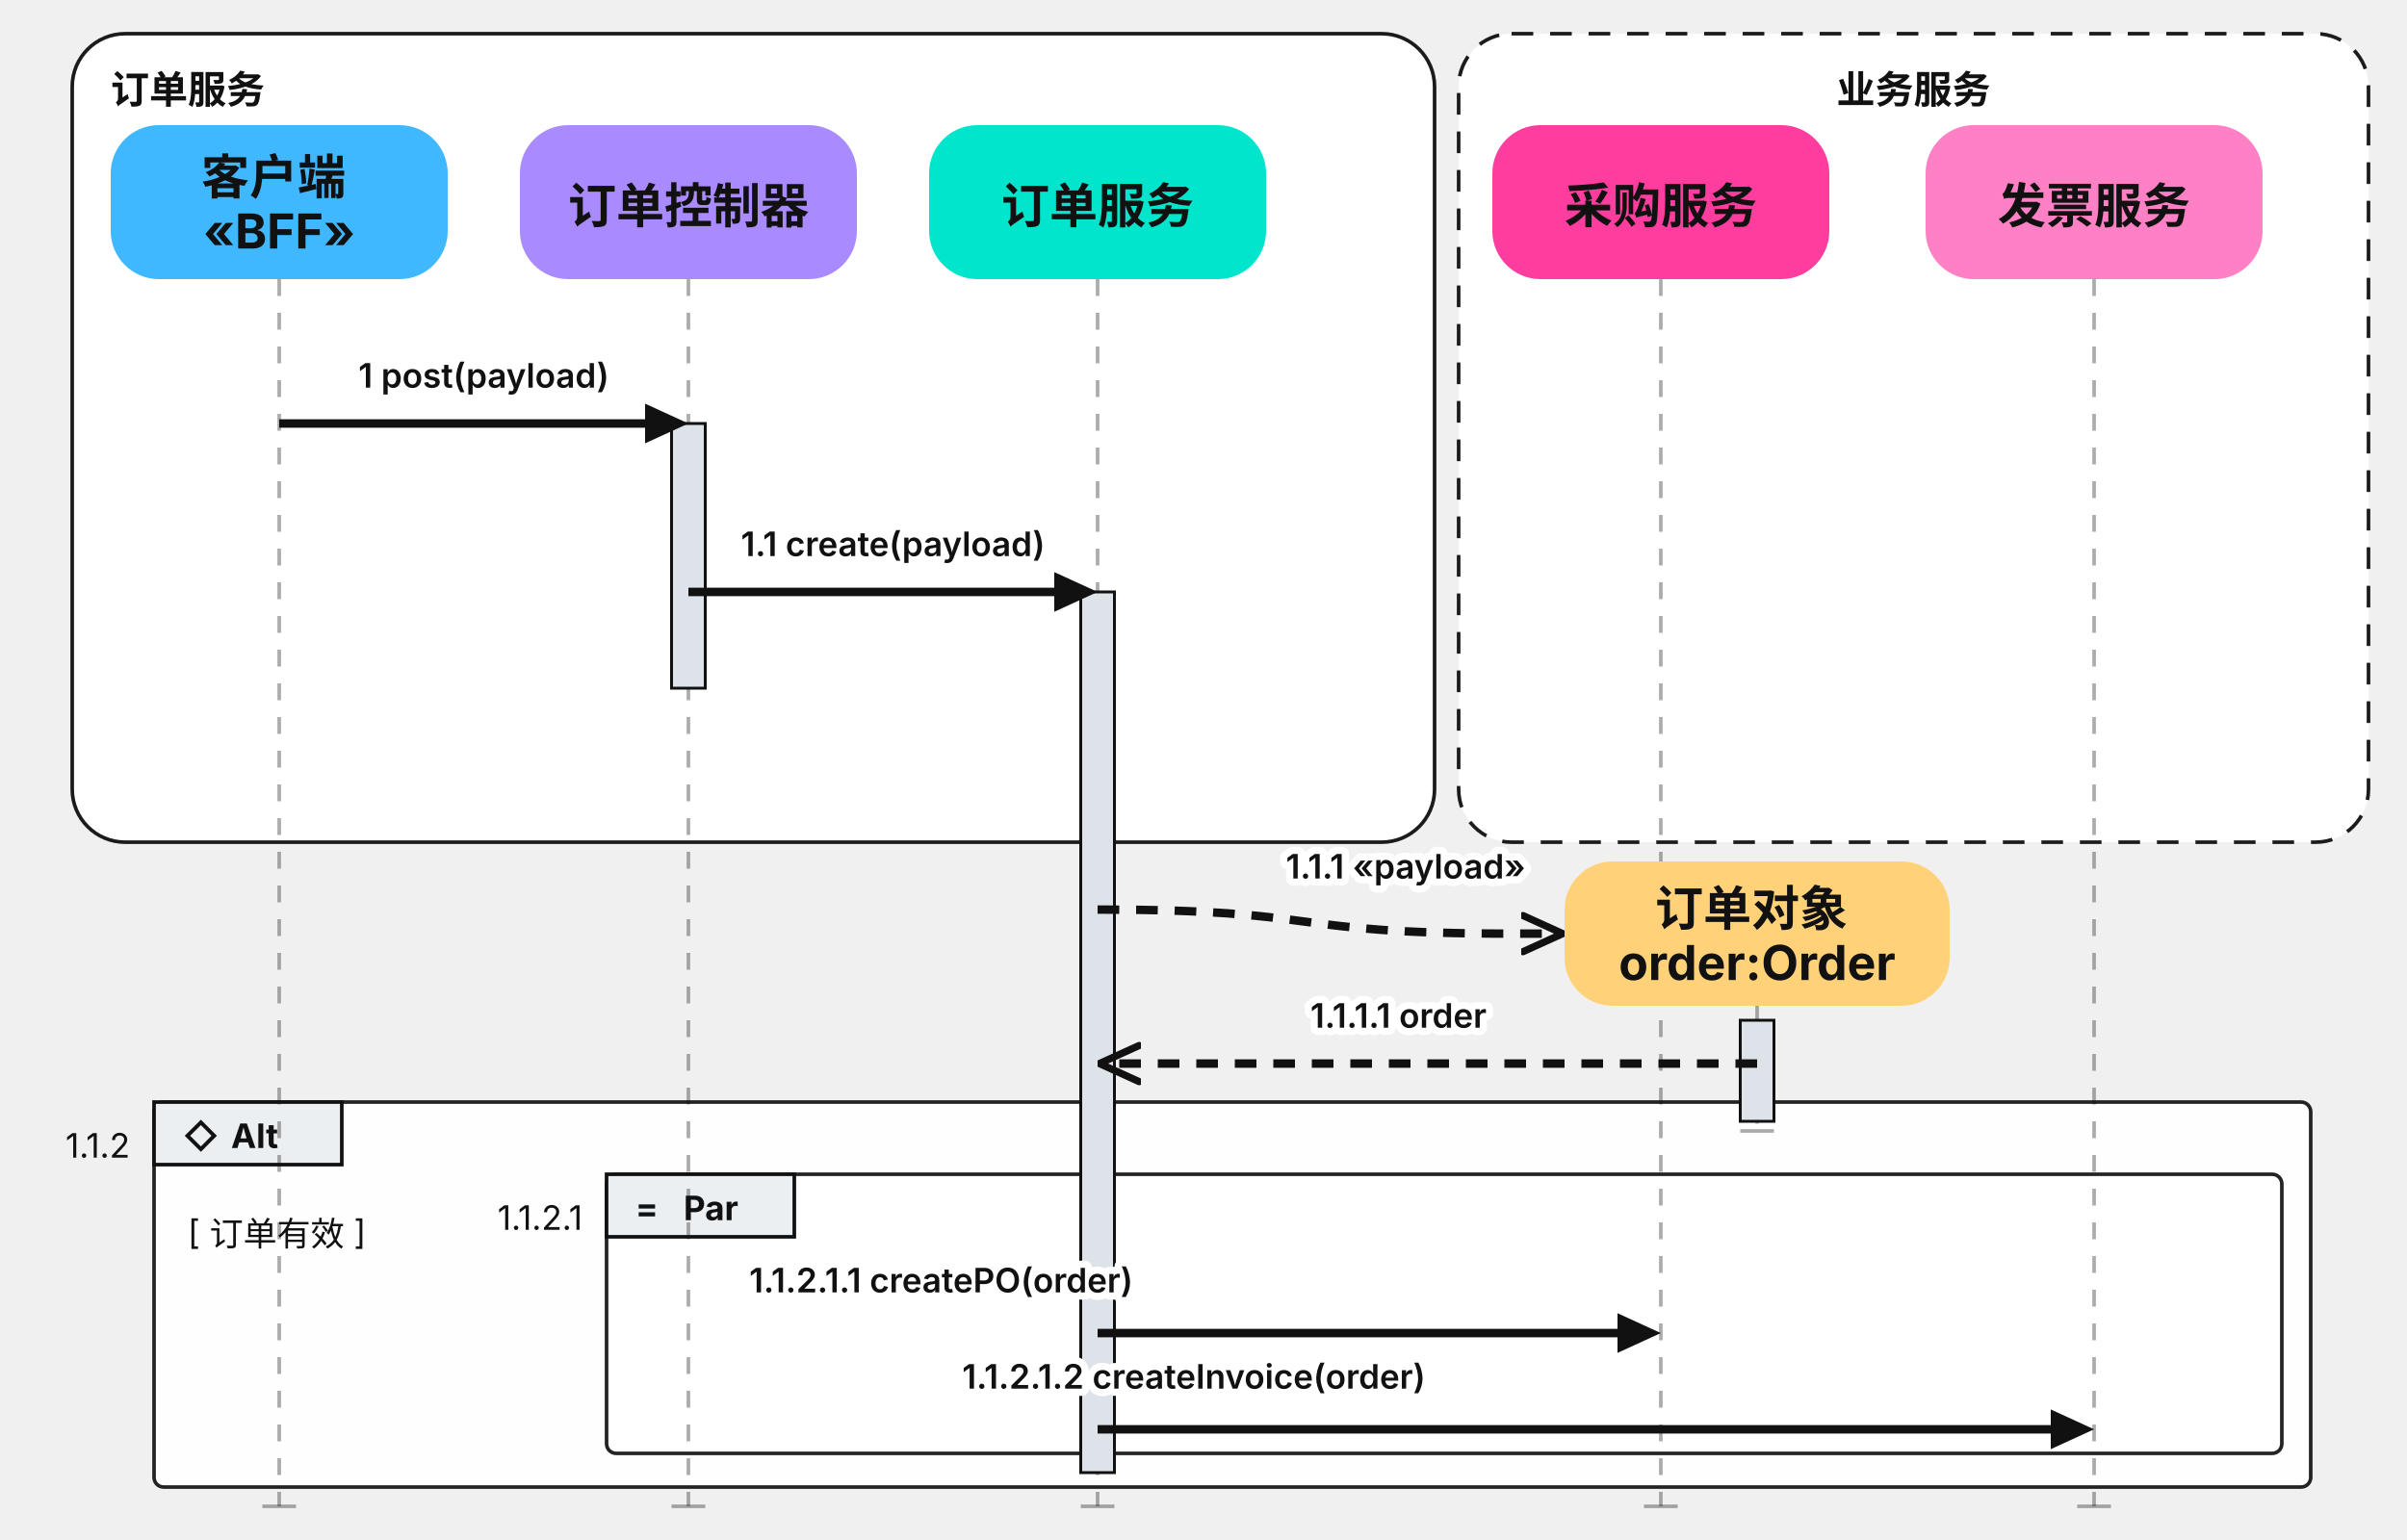
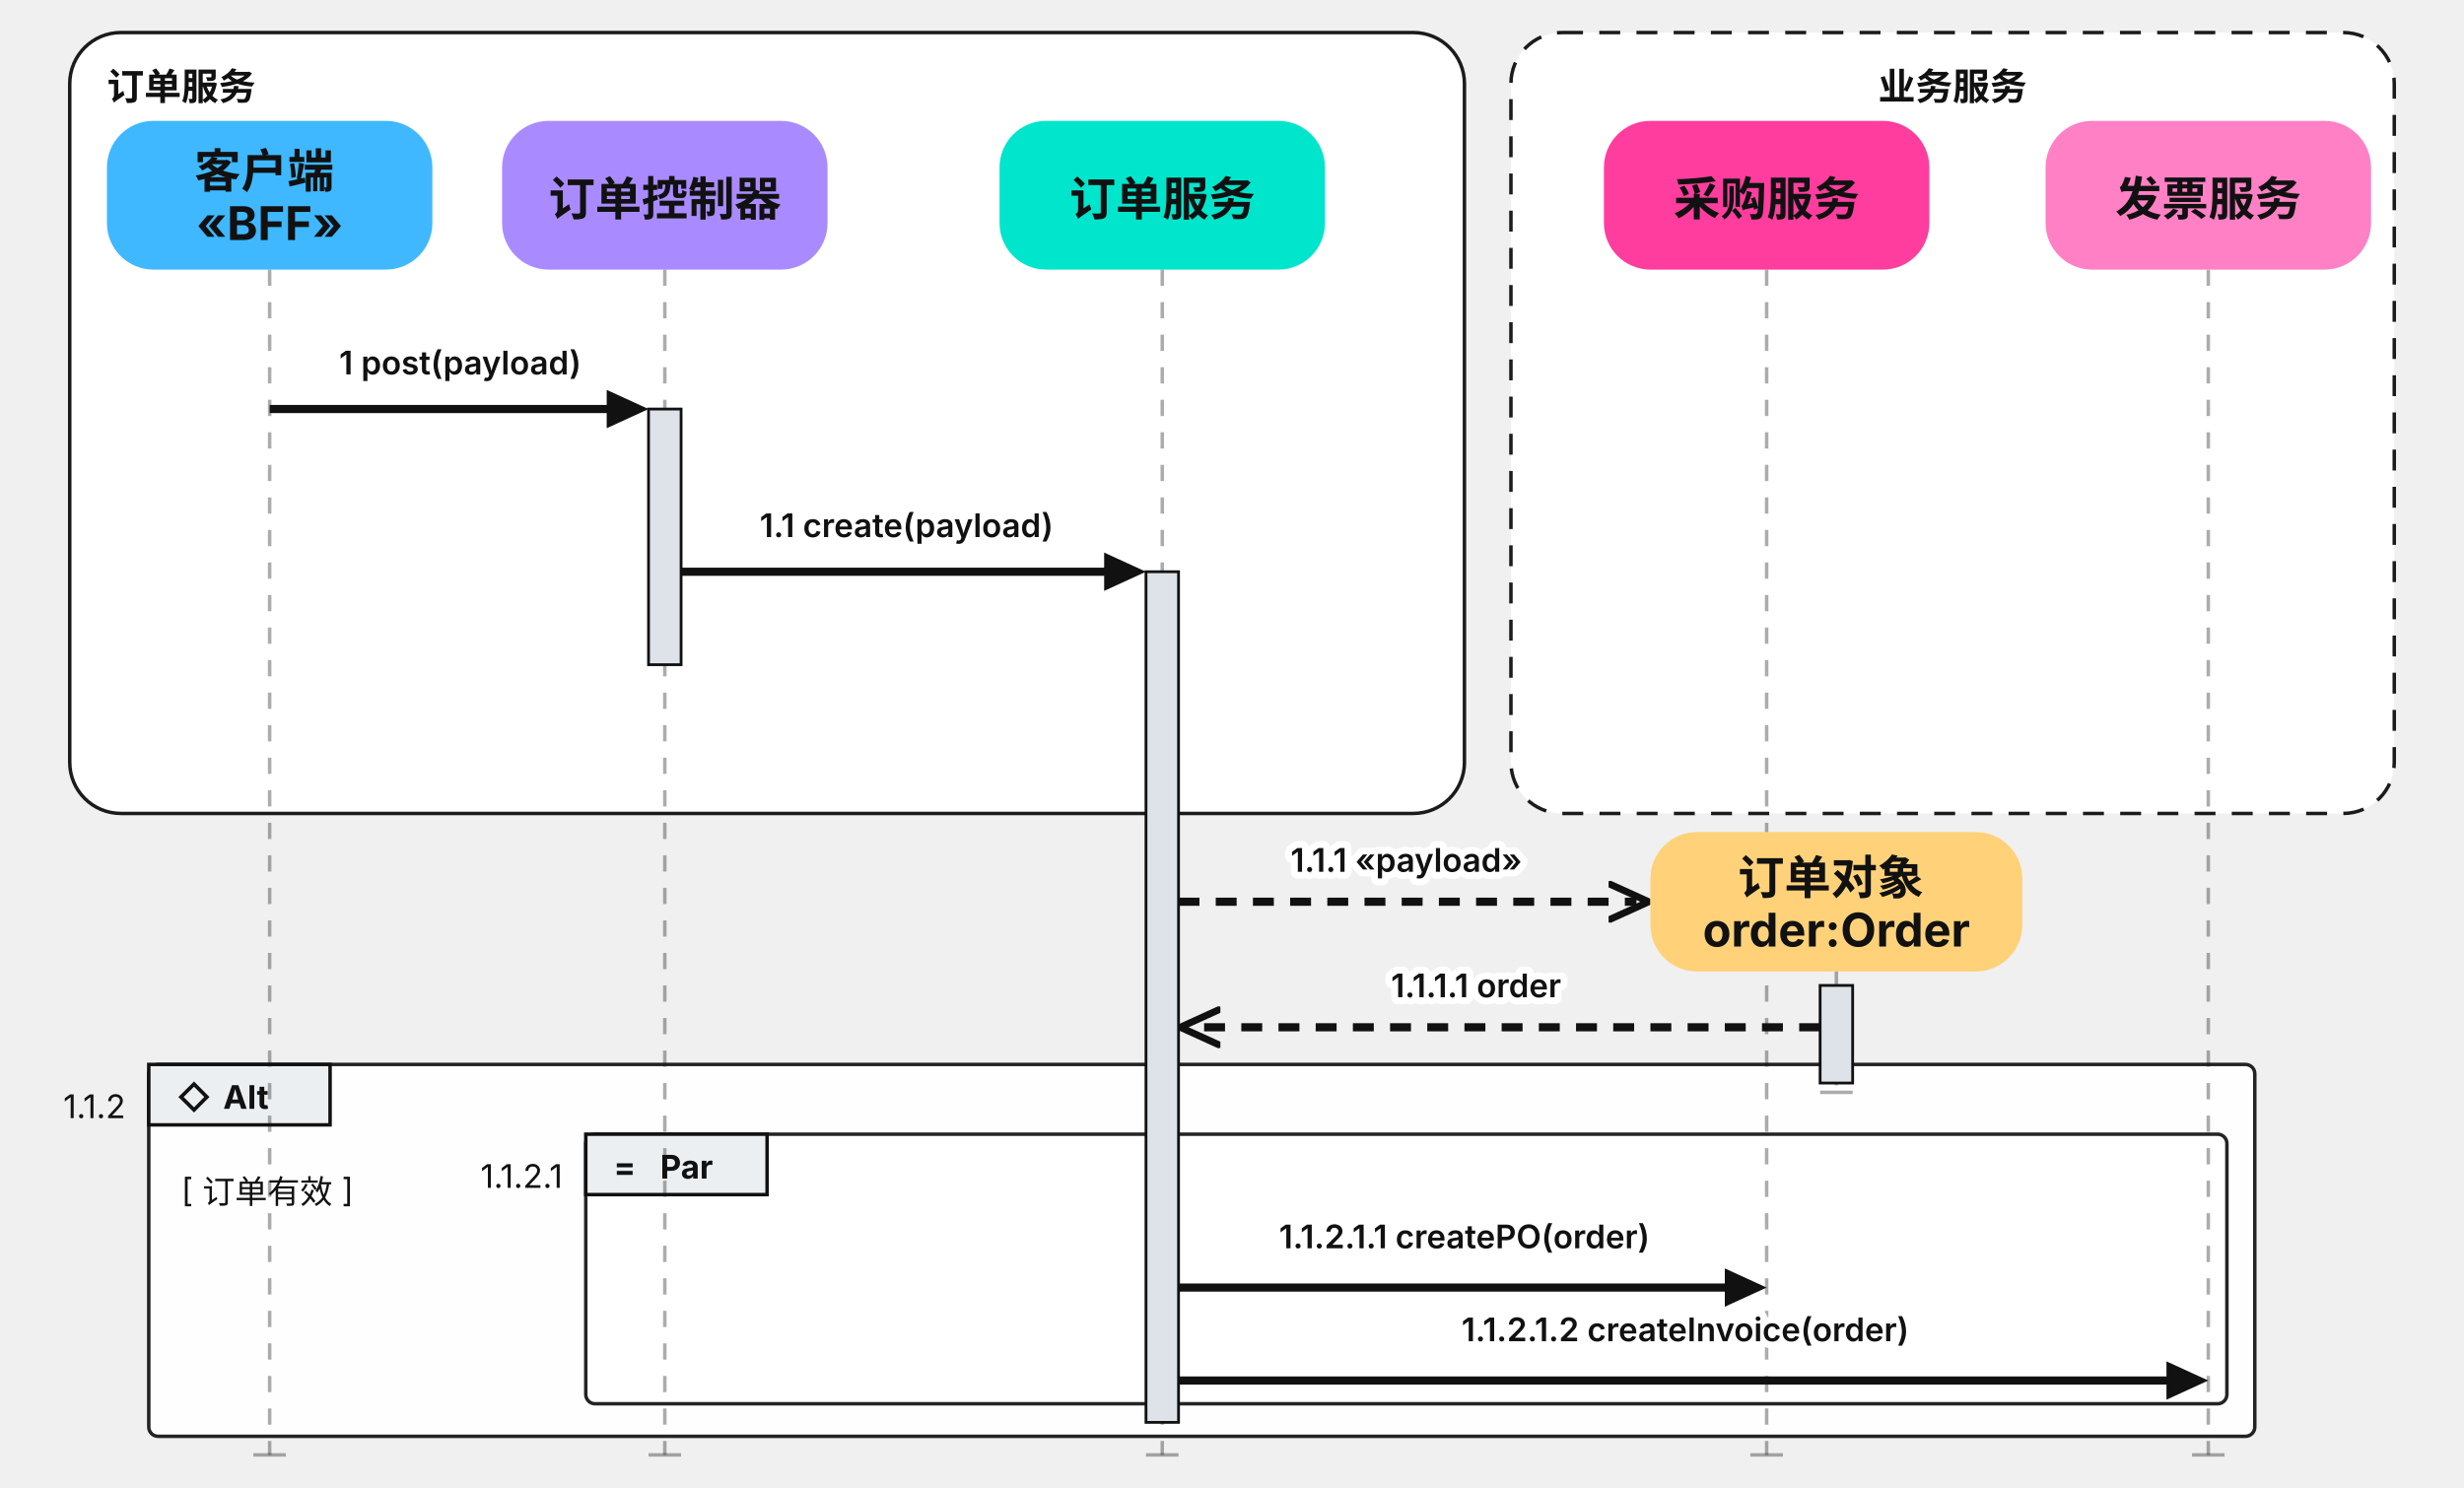
- <svg xmlns="http://www.w3.org/2000/svg" viewBox="0 0 1000 640" class="slide" role="img">
+ <svg xmlns="http://www.w3.org/2000/svg" viewBox="0 0 1060 640" class="slide" role="img">
  <style>/* Diagram styles: white canvas, bright fills, bold labels, solid directional arrows. */
.slide { display: block; width: 100%; height: auto; background: #fff; font-family: "PingFang SC", -apple-system, BlinkMacSystemFont, "Helvetica Neue", "Microsoft YaHei", sans-serif; }
.slide text { dominant-baseline: central; text-anchor: middle; }
.slide-box-label { font-size: 20px; font-weight: 700; fill: #111; }
.slide-box--sm .slide-box-label { font-size: 9.5px; }
.slide-box-value { font-size: 13px; font-weight: 500; fill: #1d2125; }
/* 类图分栏：成员行左对齐小字，分隔线为压暗细线 */
.slide text.slide-box-member { font-size: 13px; font-weight: 500; fill: #1d2125; text-anchor: start; }
/* ER 行三列：key 列加粗，type 列压暗并右对齐（与 member 同优先级、靠后出现以覆盖 text-anchor） */
.slide text.slide-box-key { font-weight: 600; }
.slide text.slide-box-type { fill: #5d6670; text-anchor: end; }
.slide-box-divider { stroke: #111; stroke-width: 1.2; opacity: .25; }
.slide-box-label.is-muted, .slide-box-value.is-muted { fill: #5d6670; }
/* 节点图标：与文字同墨色的线条图标，位于框顶，不占语义 */
.slide-icon { fill: none; stroke: #111; stroke-width: 1.8; stroke-linecap: round; stroke-linejoin: round; }
.slide-badge { font-size: 13px; font-weight: 800; }
.slide-group-title { font-size: 16px; font-weight: 700; fill: #111; }
/* 左对齐标题（group.titleAlign: 'left'）：用「元素 + 类」同优先级选择器压过 `.slide text` 的 text-anchor: middle */
.slide text.slide-group-title.is-left { text-anchor: start; }
.slide-arrow { fill: none; stroke: #111; stroke-width: 3.5; stroke-linejoin: round; }
.slide-arrow--sm { stroke-width: 1.6; }
.slide-arrow--blocked { stroke: #e0245e; stroke-dasharray: 9 7; }
/* 返回/响应（reply）用虚线：UML 交互图里同步调用是实线、返回是虚线；箭头形状（实心/开放）由 diagram.js 的 heads 决定。 */
.slide-arrow--reply { stroke-dasharray: 9 7; }
.slide-arrow-label { font-size: 14px; font-weight: 600; fill: #111; paint-order: stroke; stroke: #fff; stroke-width: 6px; stroke-linejoin: round; }
.slide-arrow-label--blocked { fill: #c41d4f; }
.slide-note { font-size: 13px; font-weight: 500; fill: #5d6670; }
.slide-note--warn { fill: #c41d4f; font-weight: 700; }
/* 泳道泳池：标题带与道间分隔线，弱化描边不抢流程 */
.slide-swimlane-title { font-size: 16px; font-weight: 700; fill: #111; }
.slide-swimlane-sep { fill: none; stroke: #1b1b1b; stroke-width: 1.2; opacity: .45; }
/* 生命线（时序风格）与结束短杠：压暗虚线，只做时间轴示意，不表示关系强度。 */
.slide-lifeline { fill: none; stroke: #111; stroke-width: 1.5; stroke-dasharray: 7 7; opacity: .35; }
.slide-lifeline-end { fill: none; stroke: #111; stroke-width: 1.5; opacity: .35; }
/* 激活条：生命线上的执行窄条，14 宽、以时间轴为中心；压暗填充让它读作「正在执行」而不是新节点。
   类名避开 .slide-shape/.slide-box/.slide-group/.slide-arrow，几何检查完全不看它。 */
.slide-activation { fill: #dde3e8; stroke: #111; stroke-width: 1.2; }
/* 交互片段框（Alt/Opt/Loop/Par）：白色半透明面板 + 左上角标签条 + 可选守卫/操作符文字。
   面板是片段底衬，排在生命线之前（见 diagram.js），消息线、生命线与激活条因此都画在它之上、
   一个像素都不会被它的白底洗淡；面板自身 92% 不透明度的描边仍足以让四条边框（含底边）清晰可辨。 */
.slide-fragment { fill: #fff; opacity: .92; stroke: #111; stroke-width: 1.5; }
.slide-fragment-tab { fill: #eceff2; stroke: #111; stroke-width: 1.5; }
/* 左对齐/右对齐文本：`.slide text` 的 text-anchor: middle 同优先级，必须用「元素 + 类」才覆盖得住 */
.slide text.slide-fragment-tab-text { font-size: 14px; font-weight: 700; fill: #111; text-anchor: start; }
.slide text.slide-fragment-guard { font-size: 14px; fill: #111; text-anchor: start; }
.slide text.slide-fragment-op { font-size: 14px; fill: #111; text-anchor: end; }
</style>
  <defs>
    <marker id="diagram-6-head-flow" viewBox="0 0 12 12" refX="8" refY="6" markerWidth="18" markerHeight="18" orient="auto" markerUnits="userSpaceOnUse">
      <path d="M 0 0.5 L 12 6 L 0 11.5 z" fill="#111" />
    </marker>
    <marker id="diagram-6-head-flow-sm" viewBox="0 0 12 12" refX="8" refY="6" markerWidth="9.9" markerHeight="9.9" orient="auto" markerUnits="userSpaceOnUse">
      <path d="M 0 0.5 L 12 6 L 0 11.5 z" fill="#111" />
    </marker>
    <marker id="diagram-6-head-async" viewBox="0 0 12 12" refX="8" refY="6" markerWidth="18" markerHeight="18" orient="auto" markerUnits="userSpaceOnUse">
      <path d="M 0.5 1 L 11.5 6 L 0.5 11" fill="none" stroke="#111" stroke-width="2" stroke-linejoin="round" stroke-linecap="round" />
    </marker>
    <marker id="diagram-6-head-async-sm" viewBox="0 0 12 12" refX="8" refY="6" markerWidth="9.9" markerHeight="9.9" orient="auto" markerUnits="userSpaceOnUse">
      <path d="M 0.5 1 L 11.5 6 L 0.5 11" fill="none" stroke="#111" stroke-width="2" stroke-linejoin="round" stroke-linecap="round" />
    </marker>
    <marker id="diagram-6-head-reply" viewBox="0 0 12 12" refX="8" refY="6" markerWidth="18" markerHeight="18" orient="auto" markerUnits="userSpaceOnUse">
      <path d="M 0.5 1 L 11.5 6 L 0.5 11" fill="none" stroke="#111" stroke-width="2" stroke-linejoin="round" stroke-linecap="round" />
    </marker>
    <marker id="diagram-6-head-reply-sm" viewBox="0 0 12 12" refX="8" refY="6" markerWidth="9.9" markerHeight="9.9" orient="auto" markerUnits="userSpaceOnUse">
      <path d="M 0.5 1 L 11.5 6 L 0.5 11" fill="none" stroke="#111" stroke-width="2" stroke-linejoin="round" stroke-linecap="round" />
    </marker>
    <marker id="diagram-6-head-blocked" viewBox="0 0 12 12" refX="8" refY="6" markerWidth="18" markerHeight="18" orient="auto" markerUnits="userSpaceOnUse">
      <path d="M 0 0.5 L 12 6 L 0 11.5 z" fill="#e0245e" />
    </marker>
    <marker id="diagram-6-head-blocked-sm" viewBox="0 0 12 12" refX="8" refY="6" markerWidth="9.9" markerHeight="9.9" orient="auto" markerUnits="userSpaceOnUse">
      <path d="M 0 0.5 L 12 6 L 0 11.5 z" fill="#e0245e" />
    </marker>
    <marker id="diagram-6-head-many" viewBox="0 0 12 12" refX="8" refY="6" markerWidth="18" markerHeight="18" orient="auto" markerUnits="userSpaceOnUse">
      <path d="M 8 6 L 12 1.8 M 8 6 L 12 6 M 8 6 L 12 10.2" fill="none" stroke="#111" stroke-width="1.7" stroke-linecap="round" />
    </marker>
    <marker id="diagram-6-head-many-sm" viewBox="0 0 12 12" refX="8" refY="6" markerWidth="9.9" markerHeight="9.9" orient="auto" markerUnits="userSpaceOnUse">
      <path d="M 8 6 L 12 1.8 M 8 6 L 12 6 M 8 6 L 12 10.2" fill="none" stroke="#111" stroke-width="1.7" stroke-linecap="round" />
    </marker>
    <marker id="diagram-6-head-one" viewBox="0 0 12 12" refX="11" refY="6" markerWidth="18" markerHeight="18" orient="auto" markerUnits="userSpaceOnUse">
      <path d="M 11 0.8 L 11 11.2" fill="none" stroke="#111" stroke-width="2.4" />
    </marker>
    <marker id="diagram-6-head-one-sm" viewBox="0 0 12 12" refX="11" refY="6" markerWidth="9.9" markerHeight="9.9" orient="auto" markerUnits="userSpaceOnUse">
      <path d="M 11 0.8 L 11 11.2" fill="none" stroke="#111" stroke-width="2.4" />
    </marker>
    <marker id="diagram-6-start-compose" viewBox="0 0 12 12" refX="0" refY="6" markerWidth="18" markerHeight="18" orient="auto" markerUnits="userSpaceOnUse">
      <path d="M 6 0.9 L 11.1 6 L 6 11.1 L 0.9 6 Z" fill="#111" stroke="none" stroke-width="1.4" />
    </marker>
    <marker id="diagram-6-start-compose-sm" viewBox="0 0 12 12" refX="0" refY="6" markerWidth="9.9" markerHeight="9.9" orient="auto" markerUnits="userSpaceOnUse">
      <path d="M 6 0.9 L 11.1 6 L 6 11.1 L 0.9 6 Z" fill="#111" stroke="none" stroke-width="1.4" />
    </marker>
    <marker id="diagram-6-start-aggregate" viewBox="0 0 12 12" refX="0" refY="6" markerWidth="18" markerHeight="18" orient="auto" markerUnits="userSpaceOnUse">
      <path d="M 6 0.9 L 11.1 6 L 6 11.1 L 0.9 6 Z" fill="#fff" stroke="#111" stroke-width="1.4" />
    </marker>
    <marker id="diagram-6-start-aggregate-sm" viewBox="0 0 12 12" refX="0" refY="6" markerWidth="9.9" markerHeight="9.9" orient="auto" markerUnits="userSpaceOnUse">
      <path d="M 6 0.9 L 11.1 6 L 6 11.1 L 0.9 6 Z" fill="#fff" stroke="#111" stroke-width="1.4" />
    </marker>
    <marker id="diagram-6-start-one" viewBox="0 0 12 12" refX="0" refY="6" markerWidth="18" markerHeight="18" orient="auto" markerUnits="userSpaceOnUse">
      <path d="M 0.8 0.8 L 0.8 11.2" fill="none" stroke="#111" stroke-width="2.4" />
    </marker>
    <marker id="diagram-6-start-one-sm" viewBox="0 0 12 12" refX="0" refY="6" markerWidth="9.9" markerHeight="9.9" orient="auto" markerUnits="userSpaceOnUse">
      <path d="M 0.8 0.8 L 0.8 11.2" fill="none" stroke="#111" stroke-width="2.4" />
    </marker>
    <marker id="diagram-6-start-many" viewBox="0 0 12 12" refX="0" refY="6" markerWidth="18" markerHeight="18" orient="auto" markerUnits="userSpaceOnUse">
      <path d="M 11.2 6 L 0.8 1.8 M 11.2 6 L 0.8 6 M 11.2 6 L 0.8 10.2" fill="none" stroke="#111" stroke-width="1.7" stroke-linecap="round" />
    </marker>
    <marker id="diagram-6-start-many-sm" viewBox="0 0 12 12" refX="0" refY="6" markerWidth="9.9" markerHeight="9.9" orient="auto" markerUnits="userSpaceOnUse">
      <path d="M 11.2 6 L 0.8 1.8 M 11.2 6 L 0.8 6 M 11.2 6 L 0.8 10.2" fill="none" stroke="#111" stroke-width="1.7" stroke-linecap="round" />
    </marker>
    <filter id="diagram-6-shadow" x="-20%" y="-20%" width="140%" height="140%">
      <feDropShadow dx="0" dy="2" stdDeviation="5" flood-color="#000" flood-opacity=".12" />
    </filter>
  </defs>
  <g class="slide-group" data-id="order-boundary">
-     <rect x="30" y="14" width="566" height="336" rx="22" class="slide-shape" fill="#fff" stroke="#1b1b1b" stroke-width="1.5" />
+     <rect x="30" y="14" width="600" height="336" rx="22" class="slide-shape" fill="#fff" stroke="#1b1b1b" stroke-width="1.5" />
    <text x="46" y="36" class="slide-group-title is-left">
      <tspan x="46" dy="0em">订单服务</tspan>
    </text>
  </g>
  <g class="slide-group" data-id="business-boundary">
-     <rect x="606" y="14" width="378" height="336" rx="22" class="slide-shape" fill="#fff" stroke="#1b1b1b" stroke-width="1.5" stroke-dasharray="9 7" />
-     <text x="795" y="36" class="slide-group-title">
-       <tspan x="795" dy="0em">业务服务</tspan>
+     <rect x="650" y="14" width="380" height="336" rx="22" class="slide-shape" fill="#fff" stroke="#1b1b1b" stroke-width="1.5" stroke-dasharray="9 7" />
+     <text x="840" y="36" class="slide-group-title">
+       <tspan x="840" dy="0em">业务服务</tspan>
    </text>
  </g>
  <g class="slide-fragments">
    <g data-kind="alt">
-       <rect x="64" y="458" width="896" height="160" rx="4" class="slide-fragment" />
+       <rect x="64" y="458" width="906" height="160" rx="4" class="slide-fragment" />
      <rect x="64" y="458" width="78" height="26" class="slide-fragment-tab" />
      <text x="76" y="472" class="slide-fragment-tab-text">
        <tspan x="76" dy="0em">◇</tspan>
      </text>
      <text x="96" y="472" class="slide-fragment-tab-text">
        <tspan x="96" dy="0em">Alt</tspan>
      </text>
      <text x="78" y="510" class="slide-fragment-guard">
        <tspan x="78" dy="0em">[ 订单有效 ]</tspan>
      </text>
      <text x="54" y="476" class="slide-fragment-op">
        <tspan x="54" dy="0em">1.1.2</tspan>
      </text>
    </g>
    <g data-kind="par">
-       <rect x="252" y="488" width="696" height="116" rx="4" class="slide-fragment" />
+       <rect x="252" y="488" width="706" height="116" rx="4" class="slide-fragment" />
      <rect x="252" y="488" width="78" height="26" class="slide-fragment-tab" />
      <text x="264" y="502" class="slide-fragment-tab-text">
        <tspan x="264" dy="0em">=</tspan>
      </text>
      <text x="284" y="502" class="slide-fragment-tab-text">
        <tspan x="284" dy="0em">Par</tspan>
      </text>
      <text x="242" y="506" class="slide-fragment-op">
        <tspan x="242" dy="0em">1.1.2.1</tspan>
      </text>
    </g>
  </g>
  <g class="slide-lifelines">
    <path d="M 116 116 L 116 626" class="slide-lifeline" />
    <path d="M 109 626 L 123 626" class="slide-lifeline-end" />
    <path d="M 286 116 L 286 626" class="slide-lifeline" />
    <path d="M 279 626 L 293 626" class="slide-lifeline-end" />
-     <path d="M 456 116 L 456 626" class="slide-lifeline" />
-     <path d="M 449 626 L 463 626" class="slide-lifeline-end" />
-     <path d="M 690 116 L 690 626" class="slide-lifeline" />
-     <path d="M 683 626 L 697 626" class="slide-lifeline-end" />
-     <path d="M 870 116 L 870 626" class="slide-lifeline" />
-     <path d="M 863 626 L 877 626" class="slide-lifeline-end" />
-     <path d="M 730 418 L 730 470" class="slide-lifeline" />
-     <path d="M 723 470 L 737 470" class="slide-lifeline-end" />
+     <path d="M 500 116 L 500 626" class="slide-lifeline" />
+     <path d="M 493 626 L 507 626" class="slide-lifeline-end" />
+     <path d="M 760 116 L 760 626" class="slide-lifeline" />
+     <path d="M 753 626 L 767 626" class="slide-lifeline-end" />
+     <path d="M 950 116 L 950 626" class="slide-lifeline" />
+     <path d="M 943 626 L 957 626" class="slide-lifeline-end" />
+     <path d="M 790 418 L 790 470" class="slide-lifeline" />
+     <path d="M 783 470 L 797 470" class="slide-lifeline-end" />
  </g>
  <g class="slide-activations">
    <rect x="279" y="176" width="14" height="110" class="slide-activation" />
-     <rect x="449" y="246" width="14" height="366" class="slide-activation" />
-     <rect x="723" y="424" width="14" height="42" class="slide-activation" />
+     <rect x="493" y="246" width="14" height="366" class="slide-activation" />
+     <rect x="783" y="424" width="14" height="42" class="slide-activation" />
  </g>
  <g class="slide-arrows">
-     <path d="M 116 176 L 280 176" class="slide-arrow slide-arrow--flow" marker-end="url(#diagram-6-head-flow)" />
-     <path d="M 286 246 L 450 246" class="slide-arrow slide-arrow--flow" marker-end="url(#diagram-6-head-flow)" />
-     <path d="M 456 378 C 552.32 378 531.68 388 628 388 L 644 388" class="slide-arrow slide-arrow--reply" marker-end="url(#diagram-6-head-reply)" />
-     <path d="M 730 442 L 462 442" class="slide-arrow slide-arrow--reply" marker-end="url(#diagram-6-head-reply)" />
-     <path d="M 456 554 L 684 554" class="slide-arrow slide-arrow--flow" marker-end="url(#diagram-6-head-flow)" />
-     <path d="M 456 594 L 864 594" class="slide-arrow slide-arrow--flow" marker-end="url(#diagram-6-head-flow)" />
+     <path d="M 116 176 L 273 176" class="slide-arrow slide-arrow--flow" marker-end="url(#diagram-6-head-flow)" />
+     <path d="M 293 246 L 487 246" class="slide-arrow slide-arrow--flow" marker-end="url(#diagram-6-head-flow)" />
+     <path d="M 507 388 C 608.36 388 586.64 388 688 388 L 704 388" class="slide-arrow slide-arrow--reply" marker-end="url(#diagram-6-head-reply)" />
+     <path d="M 783 442 L 513 442" class="slide-arrow slide-arrow--reply" marker-end="url(#diagram-6-head-reply)" />
+     <path d="M 507 554 L 754 554" class="slide-arrow slide-arrow--flow" marker-end="url(#diagram-6-head-flow)" />
+     <path d="M 507 594 L 944 594" class="slide-arrow slide-arrow--flow" marker-end="url(#diagram-6-head-flow)" />
  </g>
  <g class="slide-boxes">
    <g class="slide-box" data-id="client" data-shape="rect">
      <rect x="46" y="52" width="140" height="64" rx="20" class="slide-shape" fill="#3fb8ff" stroke="none" stroke-width="3" />
      <text x="116" y="84" class="slide-box-label">
        <tspan x="116" dy="-0.6em">客户端</tspan>
        <tspan x="116" dy="1.2em">«BFF»</tspan>
      </text>
    </g>
    <g class="slide-box" data-id="controller" data-shape="rect">
      <rect x="216" y="52" width="140" height="64" rx="20" class="slide-shape" fill="#a98bff" stroke="none" stroke-width="3" />
      <text x="286" y="84" class="slide-box-label">
        <tspan x="286" dy="0em">订单控制器</tspan>
      </text>
    </g>
    <g class="slide-box" data-id="order-svc" data-shape="rect">
-       <rect x="386" y="52" width="140" height="64" rx="20" class="slide-shape" fill="#00e5cc" stroke="none" stroke-width="3" />
-       <text x="456" y="84" class="slide-box-label">
-         <tspan x="456" dy="0em">订单服务</tspan>
+       <rect x="430" y="52" width="140" height="64" rx="20" class="slide-shape" fill="#00e5cc" stroke="none" stroke-width="3" />
+       <text x="500" y="84" class="slide-box-label">
+         <tspan x="500" dy="0em">订单服务</tspan>
      </text>
    </g>
    <g class="slide-box" data-id="purchase-svc" data-shape="rect">
-       <rect x="620" y="52" width="140" height="64" rx="20" class="slide-shape" fill="#ff3d9e" stroke="none" stroke-width="3" />
-       <text x="690" y="84" class="slide-box-label">
-         <tspan x="690" dy="0em">采购服务</tspan>
+       <rect x="690" y="52" width="140" height="64" rx="20" class="slide-shape" fill="#ff3d9e" stroke="none" stroke-width="3" />
+       <text x="760" y="84" class="slide-box-label">
+         <tspan x="760" dy="0em">采购服务</tspan>
      </text>
    </g>
    <g class="slide-box" data-id="invoice-svc" data-shape="rect">
-       <rect x="800" y="52" width="140" height="64" rx="20" class="slide-shape" fill="#ff80c4" stroke="none" stroke-width="3" />
-       <text x="870" y="84" class="slide-box-label">
-         <tspan x="870" dy="0em">发票服务</tspan>
+       <rect x="880" y="52" width="140" height="64" rx="20" class="slide-shape" fill="#ff80c4" stroke="none" stroke-width="3" />
+       <text x="950" y="84" class="slide-box-label">
+         <tspan x="950" dy="0em">发票服务</tspan>
      </text>
    </g>
    <g class="slide-box" data-id="obj" data-shape="rect">
-       <rect x="650" y="358" width="160" height="60" rx="20" class="slide-shape" fill="#ffd27a" stroke="none" stroke-width="3" />
-       <text x="730" y="388" class="slide-box-label">
-         <tspan x="730" dy="-0.6em">订单对象</tspan>
-         <tspan x="730" dy="1.2em">order:Order</tspan>
+       <rect x="710" y="358" width="160" height="60" rx="20" class="slide-shape" fill="#ffd27a" stroke="none" stroke-width="3" />
+       <text x="790" y="388" class="slide-box-label">
+         <tspan x="790" dy="-0.6em">订单对象</tspan>
+         <tspan x="790" dy="1.2em">order:Order</tspan>
      </text>
    </g>
  </g>
  <g class="slide-arrow-labels">
-     <text x="201" y="156" class="slide-arrow-label slide-arrow-label--flow">
-       <tspan x="201" dy="0em">1 post(payload)</tspan>
-     </text>
-     <text x="371" y="226" class="slide-arrow-label slide-arrow-label--flow">
-       <tspan x="371" dy="0em">1.1 create(payload)</tspan>
-     </text>
-     <text x="584" y="360" class="slide-arrow-label slide-arrow-label--reply">
-       <tspan x="584" dy="0em">1.1.1 «payload»</tspan>
-     </text>
-     <text x="581" y="422" class="slide-arrow-label slide-arrow-label--reply">
-       <tspan x="581" dy="0em">1.1.1.1 order</tspan>
-     </text>
-     <text x="391" y="532" class="slide-arrow-label slide-arrow-label--flow">
-       <tspan x="391" dy="0em">1.1.2.1.1 createPO(order)</tspan>
-     </text>
-     <text x="496" y="572" class="slide-arrow-label slide-arrow-label--flow">
-       <tspan x="496" dy="0em">1.1.2.1.2 createInvoice(order)</tspan>
+     <text x="198" y="156" class="slide-arrow-label slide-arrow-label--flow">
+       <tspan x="198" dy="0em">1 post(payload)</tspan>
+     </text>
+     <text x="390" y="226" class="slide-arrow-label slide-arrow-label--flow">
+       <tspan x="390" dy="0em">1.1 create(payload)</tspan>
+     </text>
+     <text x="605" y="370" class="slide-arrow-label slide-arrow-label--reply">
+       <tspan x="605" dy="0em">1.1.1 «payload»</tspan>
+     </text>
+     <text x="635" y="424" class="slide-arrow-label slide-arrow-label--reply">
+       <tspan x="635" dy="0em">1.1.1.1 order</tspan>
+     </text>
+     <text x="630" y="532" class="slide-arrow-label slide-arrow-label--flow">
+       <tspan x="630" dy="0em">1.1.2.1.1 createPO(order)</tspan>
+     </text>
+     <text x="725" y="572" class="slide-arrow-label slide-arrow-label--flow">
+       <tspan x="725" dy="0em">1.1.2.1.2 createInvoice(order)</tspan>
    </text>
  </g>
</svg>
